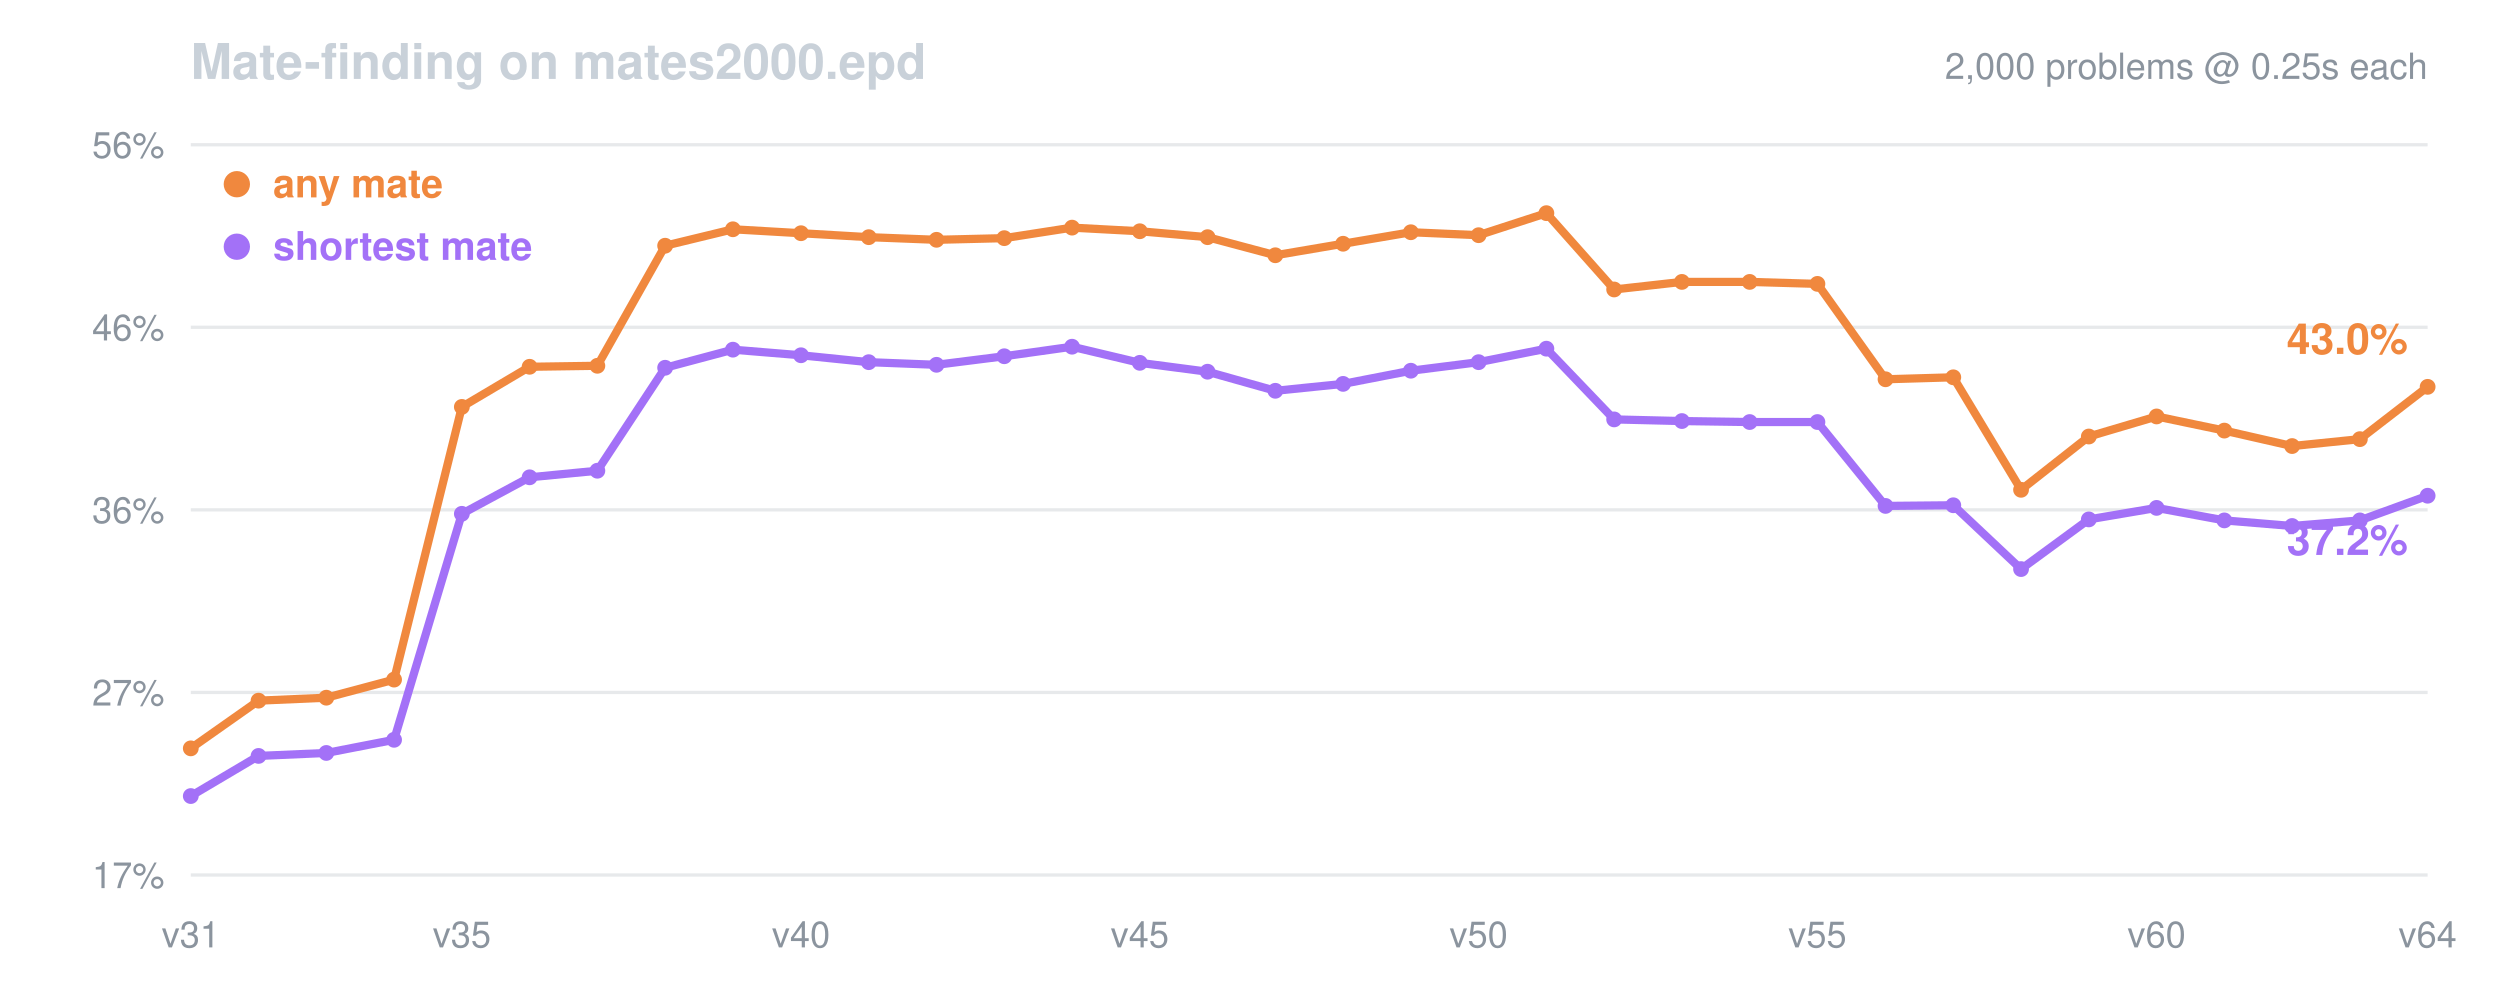
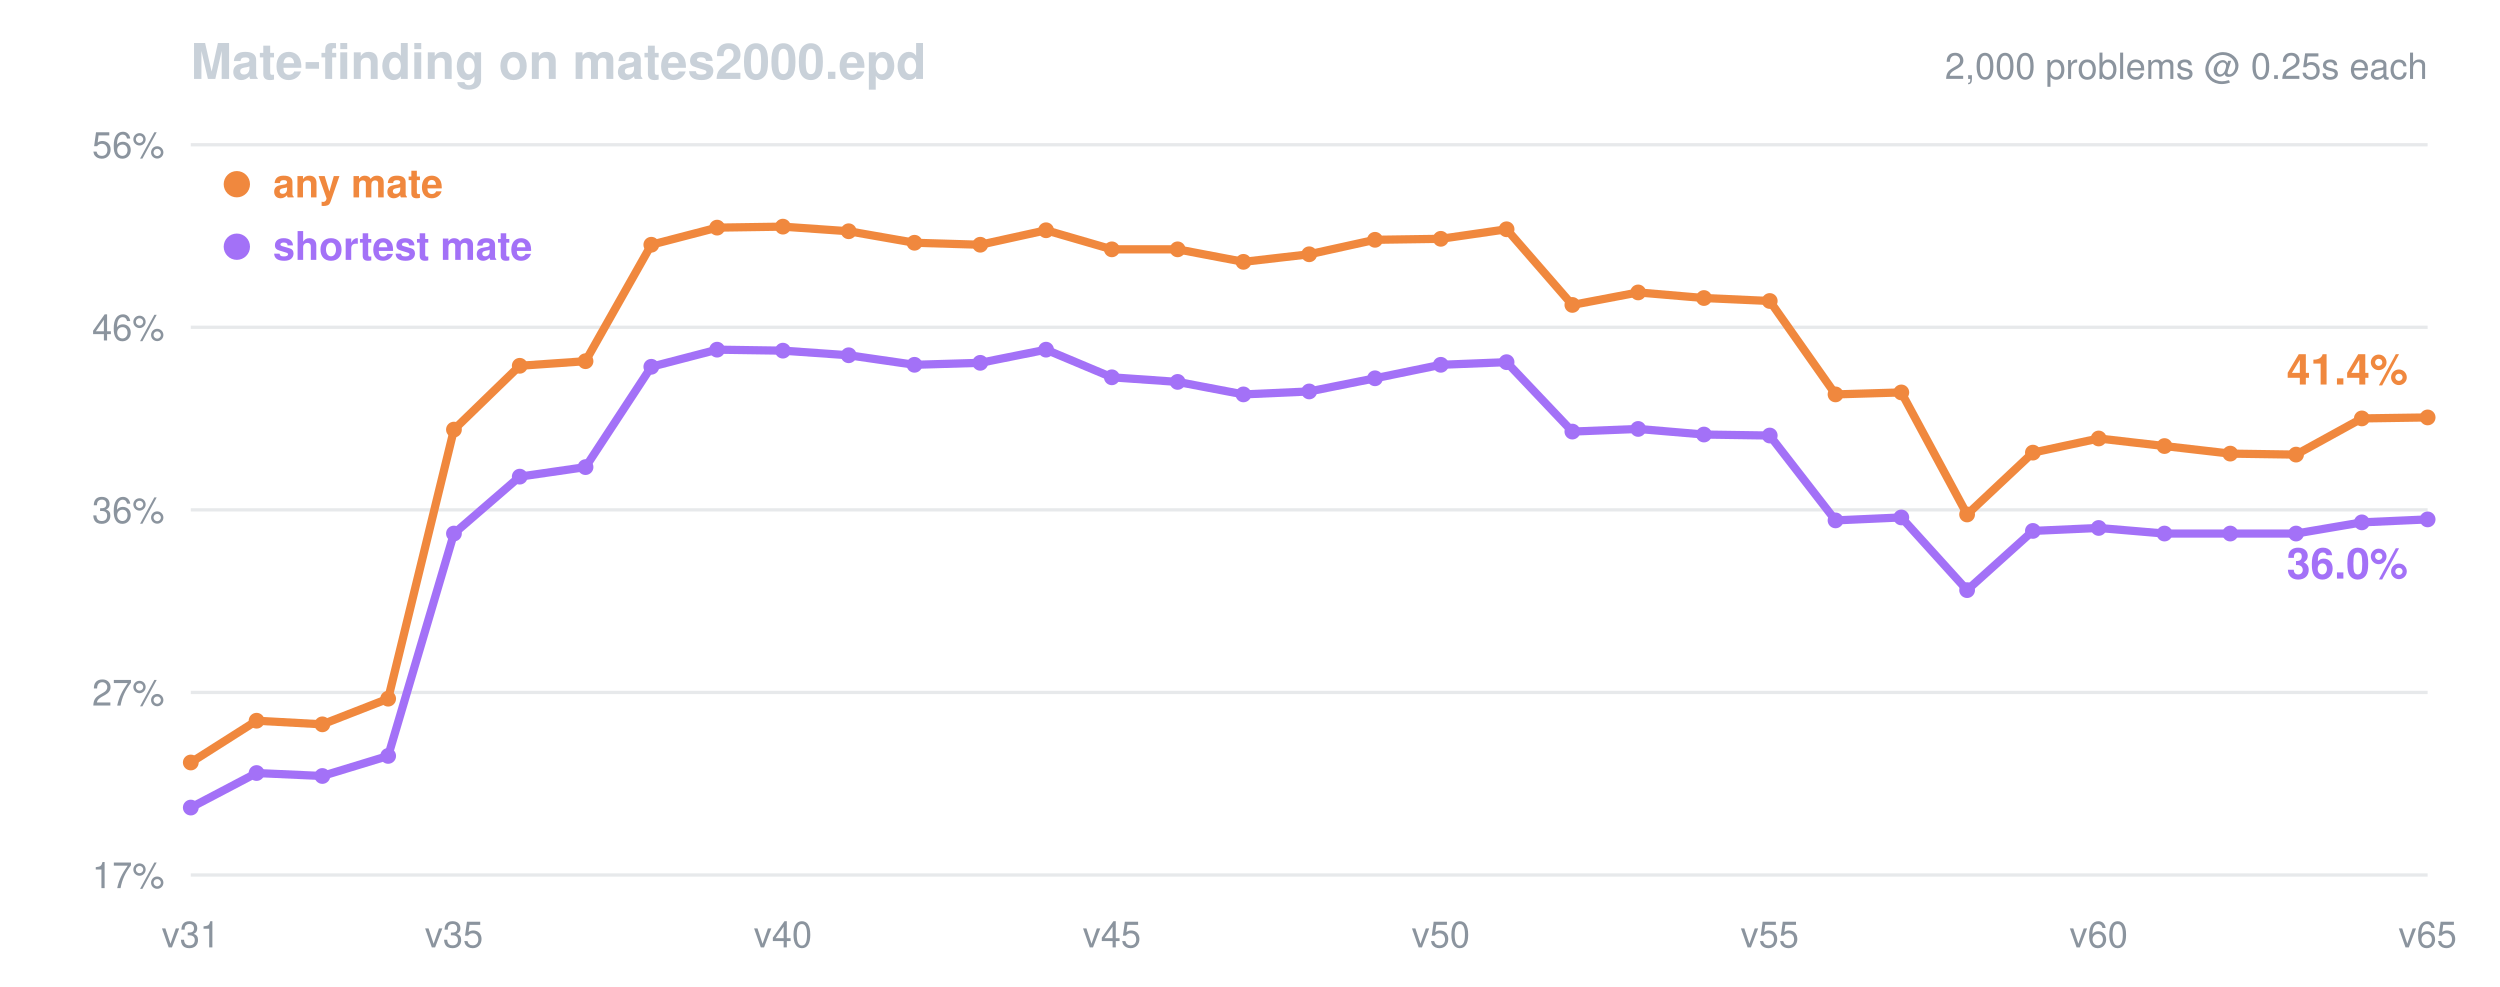
<svg xmlns="http://www.w3.org/2000/svg" width="760" height="300" viewBox="0 0 760 300" preserveAspectRatio="xMidYMid meet" font-family="-apple-system,Segoe UI,Helvetica,Arial,sans-serif">
  <text x="58" y="24" fill="#c9d1d9" font-size="15" font-weight="600">Mate-finding on mates2000.epd</text>
  <text x="738" y="24" fill="#8b949e" font-size="11" text-anchor="end">2,000 problems @ 0.25s each</text>
  <line x1="58" y1="266.0" x2="738" y2="266.0" stroke="#8b949e33" />
  <text x="50" y="270.0" fill="#8b949e" font-size="11" text-anchor="end">17%</text>
  <line x1="58" y1="210.5" x2="738" y2="210.5" stroke="#8b949e33" />
  <text x="50" y="214.5" fill="#8b949e" font-size="11" text-anchor="end">27%</text>
  <line x1="58" y1="155.0" x2="738" y2="155.0" stroke="#8b949e33" />
  <text x="50" y="159.0" fill="#8b949e" font-size="11" text-anchor="end">36%</text>
  <line x1="58" y1="99.5" x2="738" y2="99.5" stroke="#8b949e33" />
  <text x="50" y="103.5" fill="#8b949e" font-size="11" text-anchor="end">46%</text>
  <line x1="58" y1="44.0" x2="738" y2="44.0" stroke="#8b949e33" />
  <text x="50" y="48.0" fill="#8b949e" font-size="11" text-anchor="end">56%</text>
  <text x="58.0" y="288" fill="#8b949e" font-size="11" text-anchor="middle">v31</text>
-   <text x="140.4" y="288" fill="#8b949e" font-size="11" text-anchor="middle">v35</text>
-   <text x="243.5" y="288" fill="#8b949e" font-size="11" text-anchor="middle">v40</text>
-   <text x="346.5" y="288" fill="#8b949e" font-size="11" text-anchor="middle">v45</text>
-   <text x="449.5" y="288" fill="#8b949e" font-size="11" text-anchor="middle">v50</text>
-   <text x="552.5" y="288" fill="#8b949e" font-size="11" text-anchor="middle">v55</text>
-   <text x="655.6" y="288" fill="#8b949e" font-size="11" text-anchor="middle">v60</text>
-   <text x="738.0" y="288" fill="#8b949e" font-size="11" text-anchor="middle">v64</text>
-   <polyline points="58.0,227.5 78.6,213.0 99.2,212.1 119.8,206.6 140.4,123.7 161.0,111.5 181.6,111.2 202.2,74.7 222.8,69.7 243.5,70.9 264.1,72.1 284.7,72.9 305.3,72.4 325.9,69.2 346.5,70.3 367.1,72.1 387.7,77.6 408.3,74.1 428.9,70.6 449.5,71.5 470.1,64.8 490.7,88.0 511.3,85.7 531.9,85.7 552.5,86.3 573.2,115.3 593.8,114.7 614.4,148.9 635.0,132.7 655.6,126.6 676.2,130.9 696.8,135.6 717.4,133.5 738.0,117.6" fill="none" stroke="#f0883e" stroke-width="2.5" stroke-linejoin="round" />
-   <circle cx="58.0" cy="227.5" r="2.4" fill="#f0883e" />
-   <circle cx="78.6" cy="213.0" r="2.4" fill="#f0883e" />
-   <circle cx="99.2" cy="212.1" r="2.4" fill="#f0883e" />
-   <circle cx="119.8" cy="206.6" r="2.4" fill="#f0883e" />
-   <circle cx="140.4" cy="123.7" r="2.4" fill="#f0883e" />
-   <circle cx="161.0" cy="111.5" r="2.4" fill="#f0883e" />
-   <circle cx="181.6" cy="111.2" r="2.4" fill="#f0883e" />
-   <circle cx="202.2" cy="74.7" r="2.4" fill="#f0883e" />
-   <circle cx="222.8" cy="69.7" r="2.4" fill="#f0883e" />
-   <circle cx="243.5" cy="70.9" r="2.4" fill="#f0883e" />
-   <circle cx="264.1" cy="72.1" r="2.4" fill="#f0883e" />
-   <circle cx="284.7" cy="72.9" r="2.4" fill="#f0883e" />
-   <circle cx="305.3" cy="72.4" r="2.4" fill="#f0883e" />
-   <circle cx="325.9" cy="69.2" r="2.4" fill="#f0883e" />
-   <circle cx="346.5" cy="70.3" r="2.4" fill="#f0883e" />
-   <circle cx="367.1" cy="72.1" r="2.4" fill="#f0883e" />
-   <circle cx="387.7" cy="77.6" r="2.4" fill="#f0883e" />
-   <circle cx="408.3" cy="74.1" r="2.4" fill="#f0883e" />
-   <circle cx="428.9" cy="70.6" r="2.4" fill="#f0883e" />
-   <circle cx="449.5" cy="71.5" r="2.4" fill="#f0883e" />
-   <circle cx="470.1" cy="64.8" r="2.4" fill="#f0883e" />
-   <circle cx="490.7" cy="88.0" r="2.4" fill="#f0883e" />
-   <circle cx="511.3" cy="85.7" r="2.4" fill="#f0883e" />
-   <circle cx="531.9" cy="85.7" r="2.4" fill="#f0883e" />
-   <circle cx="552.5" cy="86.3" r="2.4" fill="#f0883e" />
-   <circle cx="573.2" cy="115.3" r="2.4" fill="#f0883e" />
-   <circle cx="593.8" cy="114.7" r="2.4" fill="#f0883e" />
-   <circle cx="614.4" cy="148.9" r="2.4" fill="#f0883e" />
-   <circle cx="635.0" cy="132.7" r="2.4" fill="#f0883e" />
-   <circle cx="655.6" cy="126.6" r="2.4" fill="#f0883e" />
-   <circle cx="676.2" cy="130.9" r="2.4" fill="#f0883e" />
-   <circle cx="696.8" cy="135.6" r="2.4" fill="#f0883e" />
-   <circle cx="717.4" cy="133.5" r="2.4" fill="#f0883e" />
-   <circle cx="738.0" cy="117.6" r="2.4" fill="#f0883e" />
-   <text x="732.0" y="107.6" fill="#f0883e" font-size="13" font-weight="700" text-anchor="end">43.0%</text>
+   <text x="138.0" y="288" fill="#8b949e" font-size="11" text-anchor="middle">v35</text>
+   <text x="238.0" y="288" fill="#8b949e" font-size="11" text-anchor="middle">v40</text>
+   <text x="338.0" y="288" fill="#8b949e" font-size="11" text-anchor="middle">v45</text>
+   <text x="438.0" y="288" fill="#8b949e" font-size="11" text-anchor="middle">v50</text>
+   <text x="538.0" y="288" fill="#8b949e" font-size="11" text-anchor="middle">v55</text>
+   <text x="638.0" y="288" fill="#8b949e" font-size="11" text-anchor="middle">v60</text>
+   <text x="738.0" y="288" fill="#8b949e" font-size="11" text-anchor="middle">v65</text>
+   <polyline points="58.0,231.8 78.0,219.1 98.0,220.2 118.0,212.4 138.0,130.6 158.0,111.2 178.0,109.8 198.0,74.4 218.0,69.2 238.0,68.9 258.0,70.3 278.0,73.8 298.0,74.4 318.0,70.0 338.0,75.8 358.0,75.8 378.0,79.6 398.0,77.3 418.0,72.9 438.0,72.6 458.0,69.7 478.0,92.7 498.0,88.9 518.0,90.6 538.0,91.5 558.0,119.9 578.0,119.3 598.0,156.4 618.0,137.6 638.0,133.3 658.0,135.6 678.0,137.9 698.0,138.2 718.0,127.2 738.0,126.9" fill="none" stroke="#f0883e" stroke-width="2.5" stroke-linejoin="round" />
+   <circle cx="58.0" cy="231.8" r="2.4" fill="#f0883e" />
+   <circle cx="78.0" cy="219.1" r="2.4" fill="#f0883e" />
+   <circle cx="98.0" cy="220.2" r="2.4" fill="#f0883e" />
+   <circle cx="118.0" cy="212.4" r="2.4" fill="#f0883e" />
+   <circle cx="138.0" cy="130.6" r="2.4" fill="#f0883e" />
+   <circle cx="158.0" cy="111.2" r="2.4" fill="#f0883e" />
+   <circle cx="178.0" cy="109.8" r="2.4" fill="#f0883e" />
+   <circle cx="198.0" cy="74.4" r="2.4" fill="#f0883e" />
+   <circle cx="218.0" cy="69.2" r="2.4" fill="#f0883e" />
+   <circle cx="238.0" cy="68.9" r="2.4" fill="#f0883e" />
+   <circle cx="258.0" cy="70.3" r="2.4" fill="#f0883e" />
+   <circle cx="278.0" cy="73.8" r="2.4" fill="#f0883e" />
+   <circle cx="298.0" cy="74.4" r="2.4" fill="#f0883e" />
+   <circle cx="318.0" cy="70.0" r="2.4" fill="#f0883e" />
+   <circle cx="338.0" cy="75.8" r="2.4" fill="#f0883e" />
+   <circle cx="358.0" cy="75.8" r="2.4" fill="#f0883e" />
+   <circle cx="378.0" cy="79.6" r="2.4" fill="#f0883e" />
+   <circle cx="398.0" cy="77.3" r="2.4" fill="#f0883e" />
+   <circle cx="418.0" cy="72.9" r="2.4" fill="#f0883e" />
+   <circle cx="438.0" cy="72.6" r="2.4" fill="#f0883e" />
+   <circle cx="458.0" cy="69.7" r="2.4" fill="#f0883e" />
+   <circle cx="478.0" cy="92.7" r="2.4" fill="#f0883e" />
+   <circle cx="498.0" cy="88.9" r="2.4" fill="#f0883e" />
+   <circle cx="518.0" cy="90.6" r="2.4" fill="#f0883e" />
+   <circle cx="538.0" cy="91.5" r="2.4" fill="#f0883e" />
+   <circle cx="558.0" cy="119.9" r="2.4" fill="#f0883e" />
+   <circle cx="578.0" cy="119.3" r="2.4" fill="#f0883e" />
+   <circle cx="598.0" cy="156.4" r="2.4" fill="#f0883e" />
+   <circle cx="618.0" cy="137.6" r="2.4" fill="#f0883e" />
+   <circle cx="638.0" cy="133.3" r="2.4" fill="#f0883e" />
+   <circle cx="658.0" cy="135.6" r="2.4" fill="#f0883e" />
+   <circle cx="678.0" cy="137.9" r="2.4" fill="#f0883e" />
+   <circle cx="698.0" cy="138.2" r="2.4" fill="#f0883e" />
+   <circle cx="718.0" cy="127.2" r="2.4" fill="#f0883e" />
+   <circle cx="738.0" cy="126.9" r="2.4" fill="#f0883e" />
+   <text x="732.0" y="116.9" fill="#f0883e" font-size="13" font-weight="700" text-anchor="end">41.4%</text>
  <circle cx="72" cy="56" r="4" fill="#f0883e" />
  <text x="83" y="60" fill="#f0883e" font-size="12" font-weight="600">any mate</text>
-   <polyline points="58.0,242.0 78.6,229.8 99.2,228.9 119.8,224.9 140.4,156.2 161.0,145.1 181.6,143.1 202.2,111.8 222.8,106.3 243.5,108.0 264.1,110.1 284.7,110.9 305.3,108.3 325.9,105.4 346.5,110.3 367.1,113.0 387.7,118.8 408.3,116.7 428.9,112.7 449.5,110.1 470.1,106.0 490.7,127.5 511.3,128.0 531.9,128.3 552.5,128.3 573.2,153.8 593.8,153.6 614.4,173.0 635.0,157.9 655.6,154.4 676.2,158.2 696.8,159.9 717.4,158.2 738.0,150.7" fill="none" stroke="#a371f7" stroke-width="2.5" stroke-linejoin="round" />
-   <circle cx="58.0" cy="242.0" r="2.4" fill="#a371f7" />
-   <circle cx="78.6" cy="229.8" r="2.4" fill="#a371f7" />
-   <circle cx="99.2" cy="228.9" r="2.4" fill="#a371f7" />
-   <circle cx="119.8" cy="224.9" r="2.4" fill="#a371f7" />
-   <circle cx="140.4" cy="156.2" r="2.4" fill="#a371f7" />
-   <circle cx="161.0" cy="145.1" r="2.4" fill="#a371f7" />
-   <circle cx="181.6" cy="143.1" r="2.4" fill="#a371f7" />
-   <circle cx="202.2" cy="111.8" r="2.4" fill="#a371f7" />
-   <circle cx="222.8" cy="106.3" r="2.4" fill="#a371f7" />
-   <circle cx="243.5" cy="108.0" r="2.4" fill="#a371f7" />
-   <circle cx="264.1" cy="110.1" r="2.4" fill="#a371f7" />
-   <circle cx="284.7" cy="110.9" r="2.4" fill="#a371f7" />
-   <circle cx="305.3" cy="108.3" r="2.4" fill="#a371f7" />
-   <circle cx="325.9" cy="105.4" r="2.4" fill="#a371f7" />
-   <circle cx="346.5" cy="110.3" r="2.4" fill="#a371f7" />
-   <circle cx="367.1" cy="113.0" r="2.4" fill="#a371f7" />
-   <circle cx="387.7" cy="118.8" r="2.4" fill="#a371f7" />
-   <circle cx="408.3" cy="116.7" r="2.4" fill="#a371f7" />
-   <circle cx="428.9" cy="112.7" r="2.4" fill="#a371f7" />
-   <circle cx="449.5" cy="110.1" r="2.4" fill="#a371f7" />
-   <circle cx="470.1" cy="106.0" r="2.4" fill="#a371f7" />
-   <circle cx="490.7" cy="127.5" r="2.4" fill="#a371f7" />
-   <circle cx="511.3" cy="128.0" r="2.4" fill="#a371f7" />
-   <circle cx="531.9" cy="128.3" r="2.4" fill="#a371f7" />
-   <circle cx="552.5" cy="128.3" r="2.4" fill="#a371f7" />
-   <circle cx="573.2" cy="153.8" r="2.4" fill="#a371f7" />
-   <circle cx="593.8" cy="153.6" r="2.4" fill="#a371f7" />
-   <circle cx="614.4" cy="173.0" r="2.4" fill="#a371f7" />
-   <circle cx="635.0" cy="157.9" r="2.4" fill="#a371f7" />
-   <circle cx="655.6" cy="154.4" r="2.4" fill="#a371f7" />
-   <circle cx="676.2" cy="158.2" r="2.4" fill="#a371f7" />
-   <circle cx="696.8" cy="159.9" r="2.4" fill="#a371f7" />
-   <circle cx="717.4" cy="158.2" r="2.4" fill="#a371f7" />
-   <circle cx="738.0" cy="150.7" r="2.4" fill="#a371f7" />
-   <text x="732.0" y="168.7" fill="#a371f7" font-size="13" font-weight="700" text-anchor="end">37.2%</text>
+   <polyline points="58.0,245.5 78.0,235.0 98.0,235.9 118.0,229.8 138.0,162.2 158.0,144.9 178.0,142.0 198.0,111.5 218.0,106.3 238.0,106.6 258.0,108.0 278.0,110.9 298.0,110.3 318.0,106.3 338.0,114.7 358.0,116.1 378.0,119.9 398.0,119.0 418.0,115.0 438.0,110.9 458.0,110.1 478.0,131.2 498.0,130.4 518.0,132.1 538.0,132.4 558.0,158.2 578.0,157.3 598.0,179.4 618.0,161.4 638.0,160.5 658.0,162.2 678.0,162.2 698.0,162.2 718.0,158.8 738.0,157.9" fill="none" stroke="#a371f7" stroke-width="2.5" stroke-linejoin="round" />
+   <circle cx="58.0" cy="245.5" r="2.4" fill="#a371f7" />
+   <circle cx="78.0" cy="235.0" r="2.4" fill="#a371f7" />
+   <circle cx="98.0" cy="235.9" r="2.4" fill="#a371f7" />
+   <circle cx="118.0" cy="229.8" r="2.4" fill="#a371f7" />
+   <circle cx="138.0" cy="162.2" r="2.4" fill="#a371f7" />
+   <circle cx="158.0" cy="144.9" r="2.4" fill="#a371f7" />
+   <circle cx="178.0" cy="142.0" r="2.4" fill="#a371f7" />
+   <circle cx="198.0" cy="111.5" r="2.4" fill="#a371f7" />
+   <circle cx="218.0" cy="106.3" r="2.4" fill="#a371f7" />
+   <circle cx="238.0" cy="106.6" r="2.4" fill="#a371f7" />
+   <circle cx="258.0" cy="108.0" r="2.4" fill="#a371f7" />
+   <circle cx="278.0" cy="110.9" r="2.4" fill="#a371f7" />
+   <circle cx="298.0" cy="110.3" r="2.4" fill="#a371f7" />
+   <circle cx="318.0" cy="106.3" r="2.4" fill="#a371f7" />
+   <circle cx="338.0" cy="114.7" r="2.4" fill="#a371f7" />
+   <circle cx="358.0" cy="116.1" r="2.4" fill="#a371f7" />
+   <circle cx="378.0" cy="119.9" r="2.4" fill="#a371f7" />
+   <circle cx="398.0" cy="119.0" r="2.4" fill="#a371f7" />
+   <circle cx="418.0" cy="115.0" r="2.4" fill="#a371f7" />
+   <circle cx="438.0" cy="110.9" r="2.4" fill="#a371f7" />
+   <circle cx="458.0" cy="110.1" r="2.4" fill="#a371f7" />
+   <circle cx="478.0" cy="131.2" r="2.4" fill="#a371f7" />
+   <circle cx="498.0" cy="130.4" r="2.4" fill="#a371f7" />
+   <circle cx="518.0" cy="132.1" r="2.4" fill="#a371f7" />
+   <circle cx="538.0" cy="132.4" r="2.4" fill="#a371f7" />
+   <circle cx="558.0" cy="158.2" r="2.4" fill="#a371f7" />
+   <circle cx="578.0" cy="157.3" r="2.4" fill="#a371f7" />
+   <circle cx="598.0" cy="179.4" r="2.4" fill="#a371f7" />
+   <circle cx="618.0" cy="161.4" r="2.4" fill="#a371f7" />
+   <circle cx="638.0" cy="160.5" r="2.4" fill="#a371f7" />
+   <circle cx="658.0" cy="162.2" r="2.4" fill="#a371f7" />
+   <circle cx="678.0" cy="162.2" r="2.4" fill="#a371f7" />
+   <circle cx="698.0" cy="162.2" r="2.4" fill="#a371f7" />
+   <circle cx="718.0" cy="158.8" r="2.4" fill="#a371f7" />
+   <circle cx="738.0" cy="157.9" r="2.4" fill="#a371f7" />
+   <text x="732.0" y="175.9" fill="#a371f7" font-size="13" font-weight="700" text-anchor="end">36.0%</text>
  <circle cx="72" cy="75" r="4" fill="#a371f7" />
  <text x="83" y="79" fill="#a371f7" font-size="12" font-weight="600">shortest mate</text>
</svg>
